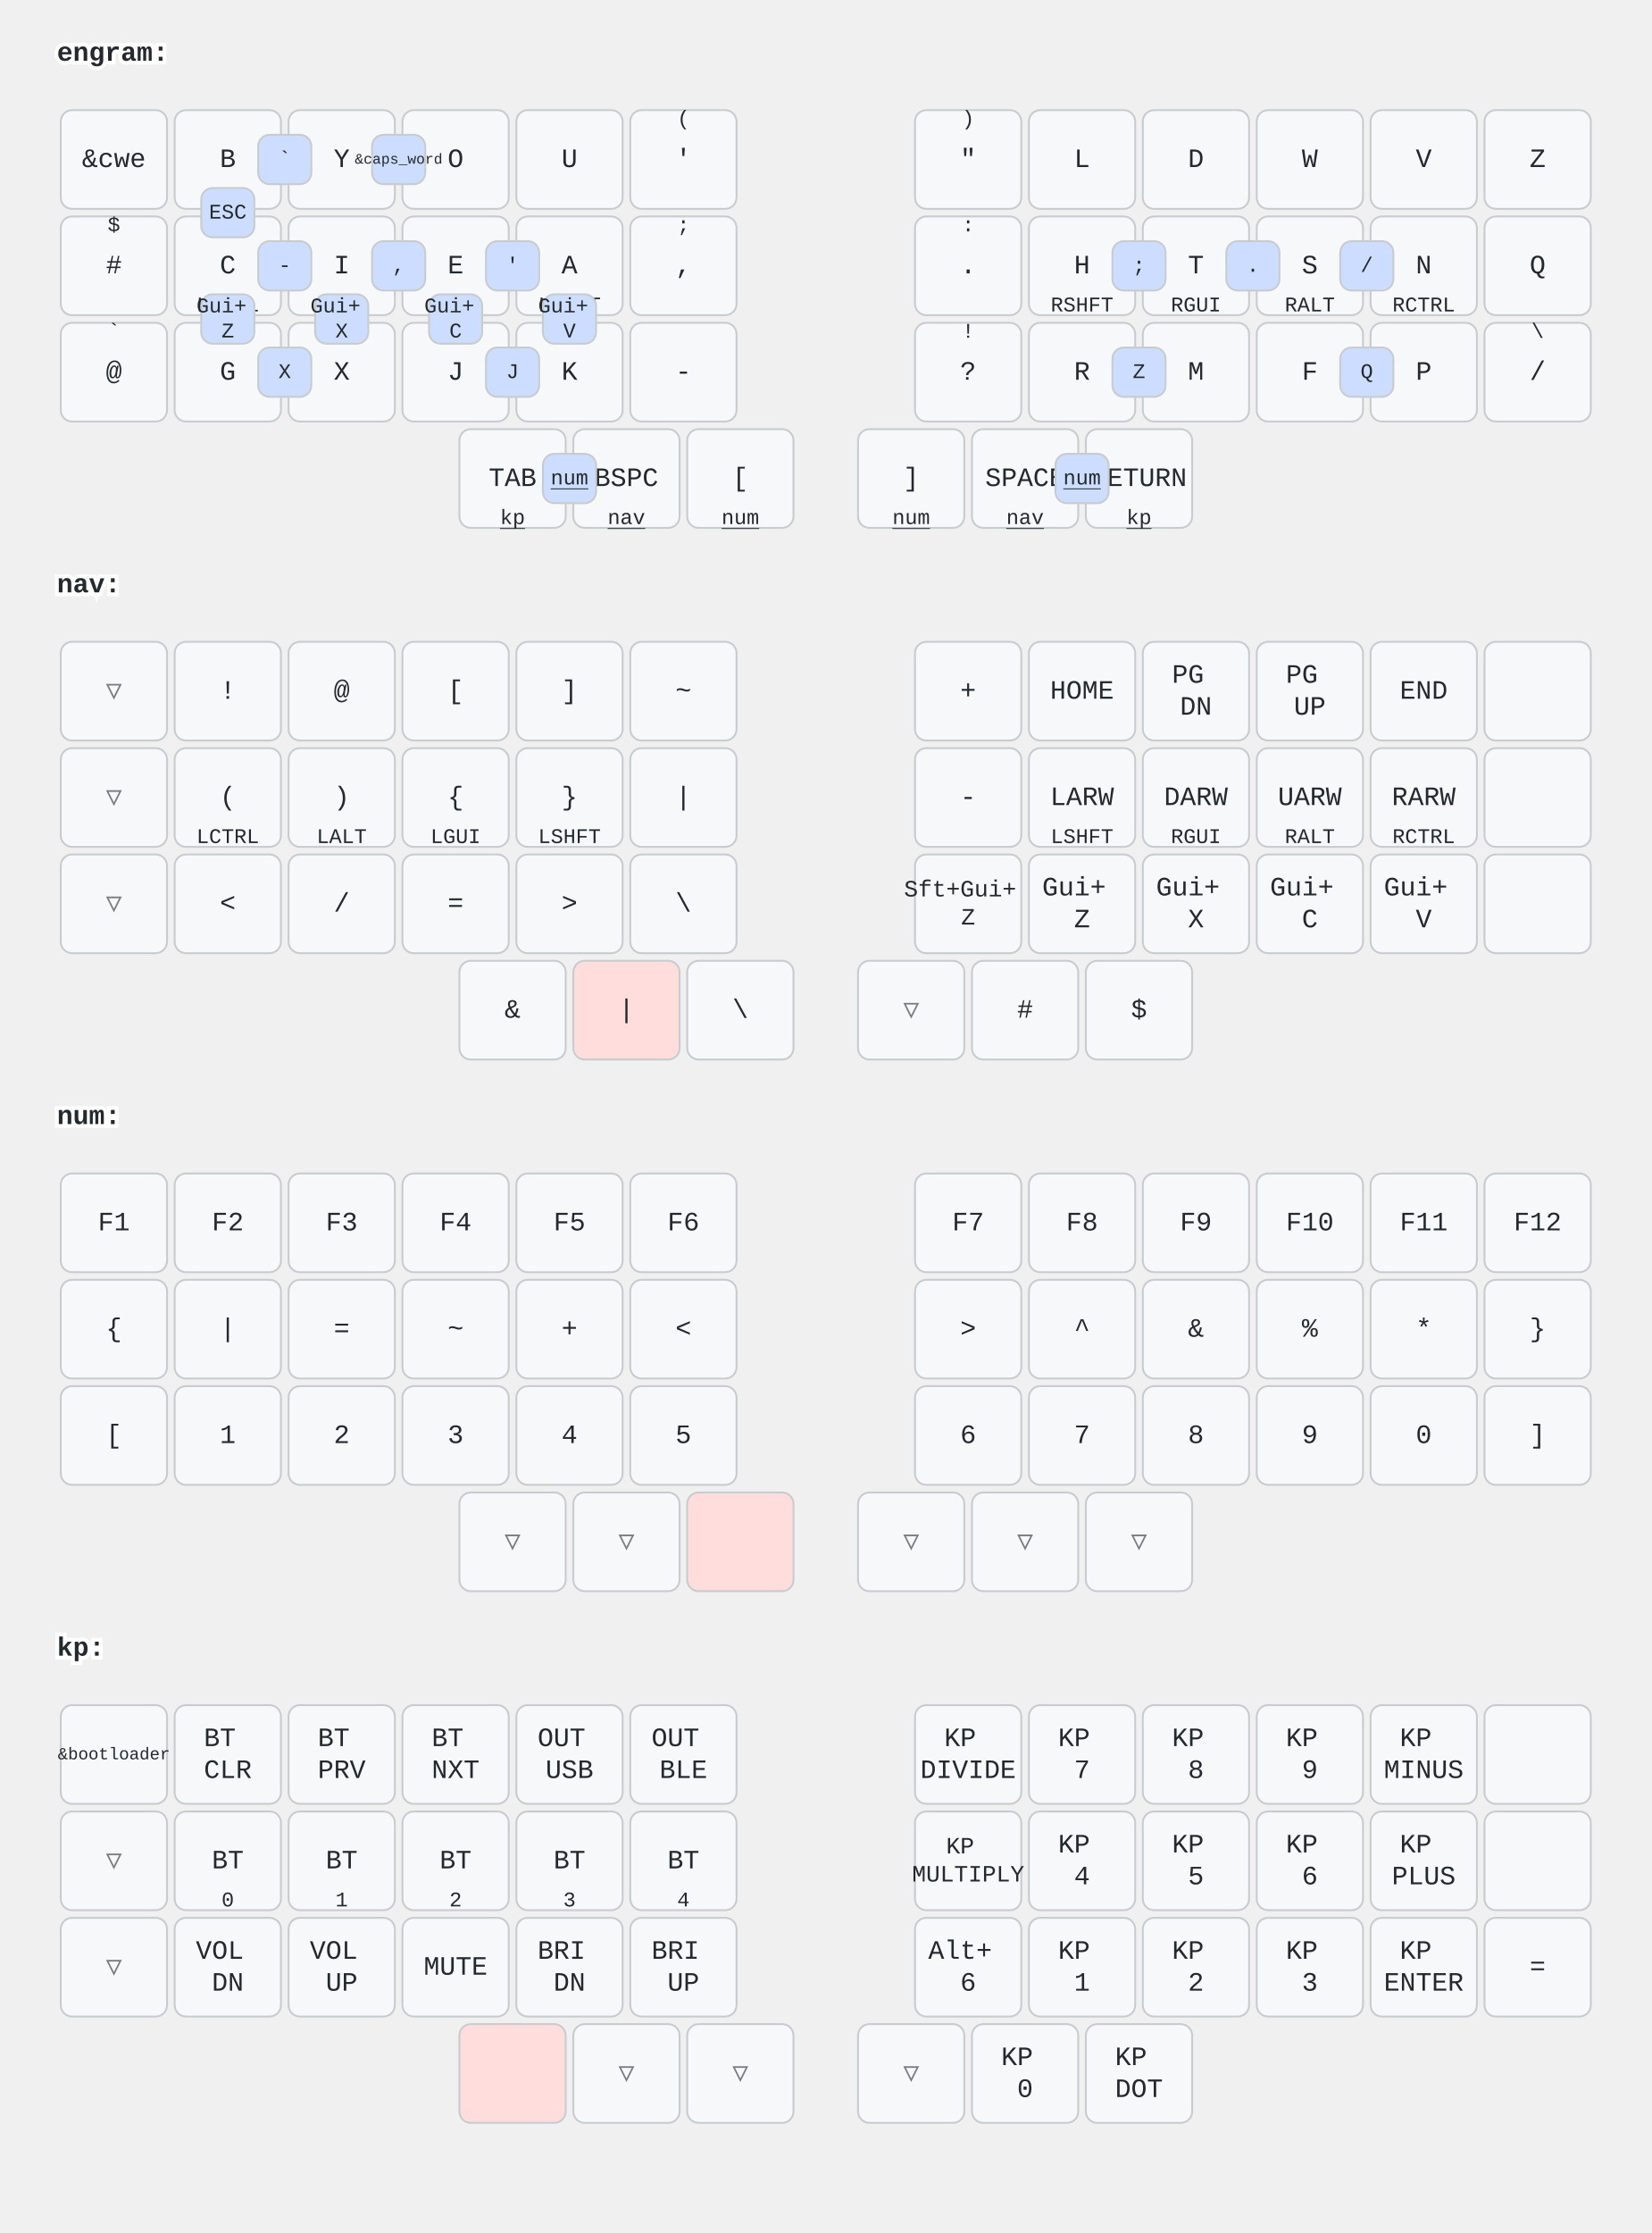
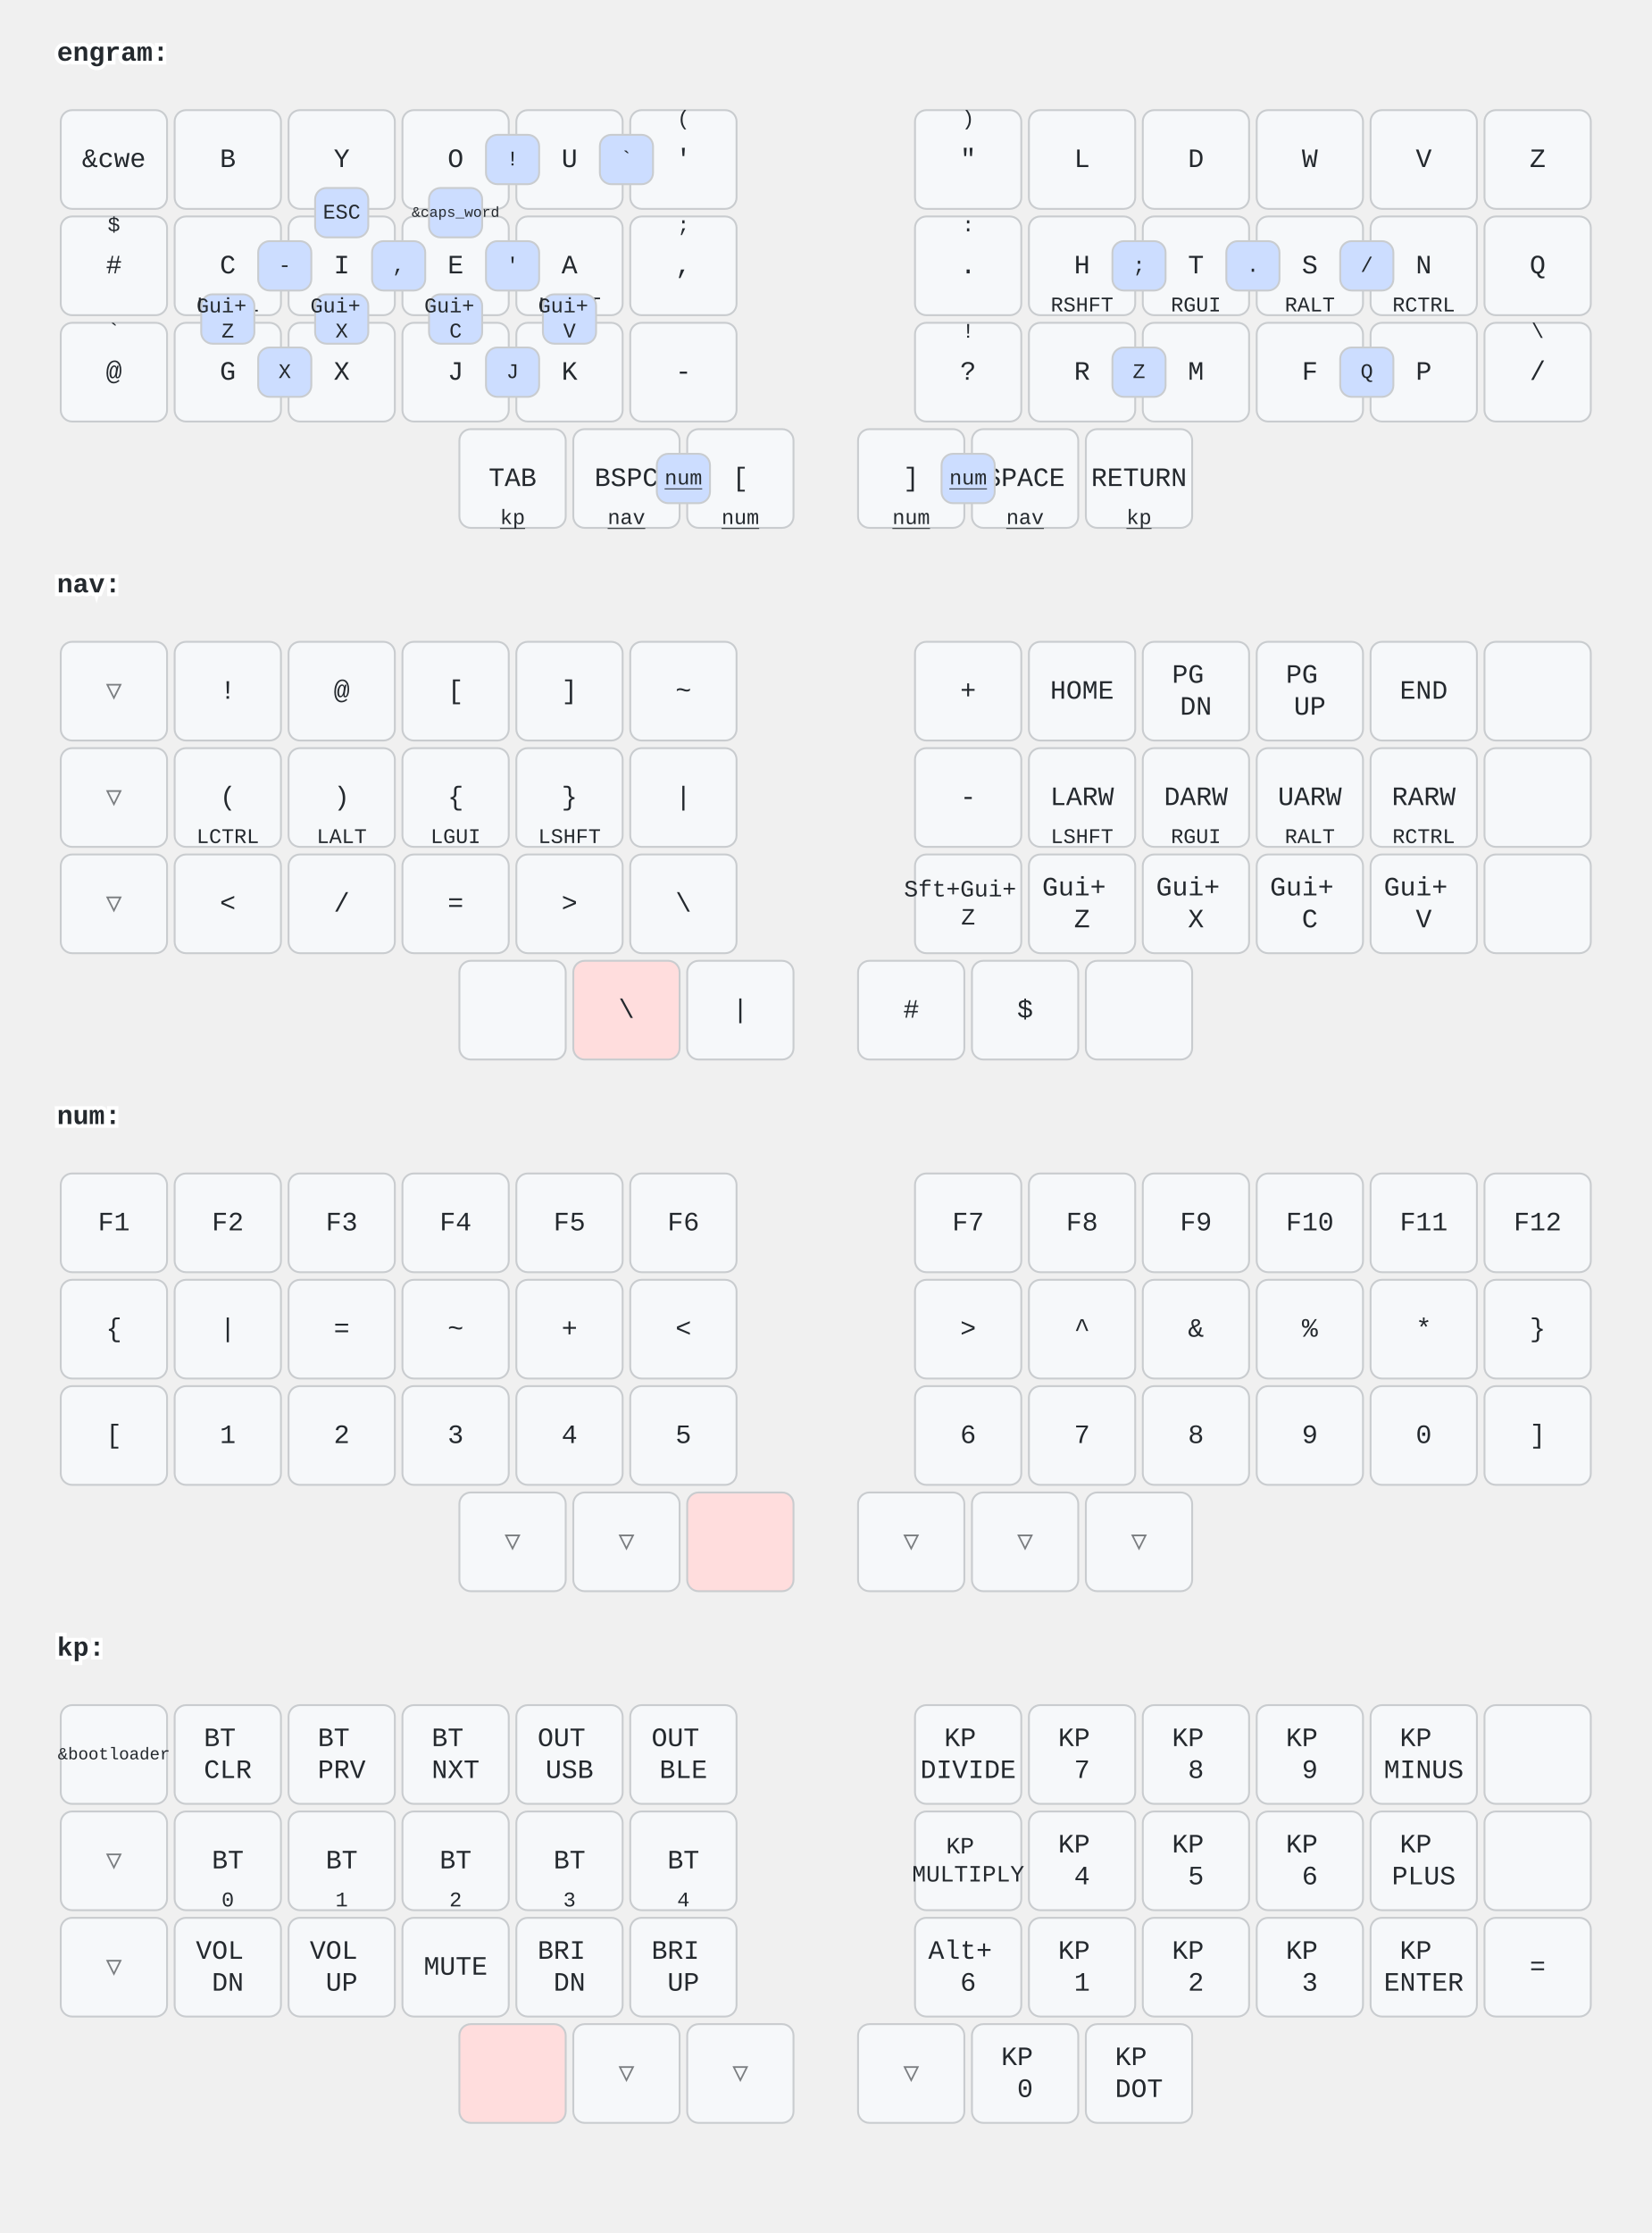
<svg xmlns="http://www.w3.org/2000/svg" width="870" height="1176" viewBox="0 0 870 1176" class="keymap">
  <style>/* inherit to force styles through use tags */
svg path {
    fill: inherit;
}

/* font and background color specifications */
svg.keymap {
    font-family: SFMono-Regular,Consolas,Liberation Mono,Menlo,monospace;
    font-size: 14px;
    font-kerning: normal;
    text-rendering: optimizeLegibility;
    fill: #24292e;
}

/* default key styling */
rect.key {
    fill: #f6f8fa;
}

rect.key, rect.combo {
    stroke: #c9cccf;
    stroke-width: 1;
}

/* default key side styling, only used is draw_key_sides is set */
rect.side {
    filter: brightness(90%);
}

/* color accent for combo boxes */
rect.combo, rect.combo-separate {
    fill: #cdf;
}

/* color accent for held keys */
rect.held, rect.combo.held {
    fill: #fdd;
}

/* color accent for ghost (optional) keys */
rect.ghost, rect.combo.ghost {
    stroke-dasharray: 4, 4;
    stroke-width: 2;
}

text {
    text-anchor: middle;
    dominant-baseline: middle;
}

/* styling for layer labels */
text.label {
    font-weight: bold;
    text-anchor: start;
    stroke: white;
    stroke-width: 4;
    paint-order: stroke;
}

/* styling for optional footer */
text.footer {
    text-anchor: end;
    dominant-baseline: auto;
    stroke: white;
    stroke-width: 4;
    paint-order: stroke;
}

/* styling for combo tap, and key hold/shifted label text */
text.combo, text.hold, text.shifted {
    font-size: 11px;
}

text.hold {
    text-anchor: middle;
    dominant-baseline: auto;
}

text.shifted {
    text-anchor: middle;
    dominant-baseline: hanging;
}

text.layer-activator {
    text-decoration: underline;
}

/* styling for hold/shifted label text in combo box */
text.combo.hold, text.combo.shifted {
    font-size: 8px;
}

/* lighter symbol for transparent keys */
text.trans {
    fill: #7b7e81;
}

/* styling for combo dendrons */
path.combo {
    stroke-width: 1;
    stroke: gray;
    fill: none;
}

/* Start Tabler Icons Cleanup */
/* cannot use height/width with glyphs */
.icon-tabler &gt; path {
    fill: inherit;
    stroke: inherit;
    stroke-width: 2;
}
/* hide tabler's default box */
.icon-tabler &gt; path[stroke="none"][fill="none"] {
    visibility: hidden;
}
/* End Tabler Icons Cleanup */
</style>
  <g transform="translate(30, 0)" class="layer-engram">
    <text x="0" y="28" class="label" id="engram">engram:</text>
    <g transform="translate(0, 56)">
      <g transform="translate(30, 28)" class="key keypos-0">
        <rect rx="6" ry="6" x="-28" y="-26" width="56" height="52" class="key" />
        <text x="0" y="0" class="key tap">&amp;cwe</text>
      </g>
      <g transform="translate(90, 28)" class="key keypos-1">
        <rect rx="6" ry="6" x="-28" y="-26" width="56" height="52" class="key" />
        <text x="0" y="0" class="key tap">B</text>
      </g>
      <g transform="translate(150, 28)" class="key keypos-2">
        <rect rx="6" ry="6" x="-28" y="-26" width="56" height="52" class="key" />
        <text x="0" y="0" class="key tap">Y</text>
      </g>
      <g transform="translate(210, 28)" class="key keypos-3">
        <rect rx="6" ry="6" x="-28" y="-26" width="56" height="52" class="key" />
        <text x="0" y="0" class="key tap">O</text>
      </g>
      <g transform="translate(270, 28)" class="key keypos-4">
        <rect rx="6" ry="6" x="-28" y="-26" width="56" height="52" class="key" />
        <text x="0" y="0" class="key tap">U</text>
      </g>
      <g transform="translate(330, 28)" class="key keypos-5">
        <rect rx="6" ry="6" x="-28" y="-26" width="56" height="52" class="key" />
        <text x="0" y="0" class="key tap">'</text>
        <text x="0" y="-24" class="key shifted">(</text>
      </g>
      <g transform="translate(480, 28)" class="key keypos-6">
        <rect rx="6" ry="6" x="-28" y="-26" width="56" height="52" class="key" />
        <text x="0" y="0" class="key tap">"</text>
        <text x="0" y="-24" class="key shifted">)</text>
      </g>
      <g transform="translate(540, 28)" class="key keypos-7">
        <rect rx="6" ry="6" x="-28" y="-26" width="56" height="52" class="key" />
        <text x="0" y="0" class="key tap">L</text>
      </g>
      <g transform="translate(600, 28)" class="key keypos-8">
        <rect rx="6" ry="6" x="-28" y="-26" width="56" height="52" class="key" />
        <text x="0" y="0" class="key tap">D</text>
      </g>
      <g transform="translate(660, 28)" class="key keypos-9">
        <rect rx="6" ry="6" x="-28" y="-26" width="56" height="52" class="key" />
        <text x="0" y="0" class="key tap">W</text>
      </g>
      <g transform="translate(720, 28)" class="key keypos-10">
        <rect rx="6" ry="6" x="-28" y="-26" width="56" height="52" class="key" />
        <text x="0" y="0" class="key tap">V</text>
      </g>
      <g transform="translate(780, 28)" class="key keypos-11">
        <rect rx="6" ry="6" x="-28" y="-26" width="56" height="52" class="key" />
        <text x="0" y="0" class="key tap">Z</text>
      </g>
      <g transform="translate(30, 84)" class="key keypos-12">
        <rect rx="6" ry="6" x="-28" y="-26" width="56" height="52" class="key" />
        <text x="0" y="0" class="key tap">#</text>
        <text x="0" y="-24" class="key shifted">$</text>
      </g>
      <g transform="translate(90, 84)" class="key keypos-13">
        <rect rx="6" ry="6" x="-28" y="-26" width="56" height="52" class="key" />
        <text x="0" y="0" class="key tap">C</text>
        <text x="0" y="24" class="key hold">LCTRL</text>
      </g>
      <g transform="translate(150, 84)" class="key keypos-14">
        <rect rx="6" ry="6" x="-28" y="-26" width="56" height="52" class="key" />
        <text x="0" y="0" class="key tap">I</text>
        <text x="0" y="24" class="key hold">LALT</text>
      </g>
      <g transform="translate(210, 84)" class="key keypos-15">
        <rect rx="6" ry="6" x="-28" y="-26" width="56" height="52" class="key" />
        <text x="0" y="0" class="key tap">E</text>
        <text x="0" y="24" class="key hold">LGUI</text>
      </g>
      <g transform="translate(270, 84)" class="key keypos-16">
        <rect rx="6" ry="6" x="-28" y="-26" width="56" height="52" class="key" />
        <text x="0" y="0" class="key tap">A</text>
        <text x="0" y="24" class="key hold">LSHFT</text>
      </g>
      <g transform="translate(330, 84)" class="key keypos-17">
        <rect rx="6" ry="6" x="-28" y="-26" width="56" height="52" class="key" />
        <text x="0" y="0" class="key tap">,</text>
        <text x="0" y="-24" class="key shifted">;</text>
      </g>
      <g transform="translate(480, 84)" class="key keypos-18">
        <rect rx="6" ry="6" x="-28" y="-26" width="56" height="52" class="key" />
        <text x="0" y="0" class="key tap">.</text>
        <text x="0" y="-24" class="key shifted">:</text>
      </g>
      <g transform="translate(540, 84)" class="key keypos-19">
        <rect rx="6" ry="6" x="-28" y="-26" width="56" height="52" class="key" />
        <text x="0" y="0" class="key tap">H</text>
        <text x="0" y="24" class="key hold">RSHFT</text>
      </g>
      <g transform="translate(600, 84)" class="key keypos-20">
        <rect rx="6" ry="6" x="-28" y="-26" width="56" height="52" class="key" />
        <text x="0" y="0" class="key tap">T</text>
        <text x="0" y="24" class="key hold">RGUI</text>
      </g>
      <g transform="translate(660, 84)" class="key keypos-21">
        <rect rx="6" ry="6" x="-28" y="-26" width="56" height="52" class="key" />
        <text x="0" y="0" class="key tap">S</text>
        <text x="0" y="24" class="key hold">RALT</text>
      </g>
      <g transform="translate(720, 84)" class="key keypos-22">
        <rect rx="6" ry="6" x="-28" y="-26" width="56" height="52" class="key" />
        <text x="0" y="0" class="key tap">N</text>
        <text x="0" y="24" class="key hold">RCTRL</text>
      </g>
      <g transform="translate(780, 84)" class="key keypos-23">
        <rect rx="6" ry="6" x="-28" y="-26" width="56" height="52" class="key" />
        <text x="0" y="0" class="key tap">Q</text>
      </g>
      <g transform="translate(30, 140)" class="key keypos-24">
        <rect rx="6" ry="6" x="-28" y="-26" width="56" height="52" class="key" />
        <text x="0" y="0" class="key tap">@</text>
        <text x="0" y="-24" class="key shifted">`</text>
      </g>
      <g transform="translate(90, 140)" class="key keypos-25">
        <rect rx="6" ry="6" x="-28" y="-26" width="56" height="52" class="key" />
        <text x="0" y="0" class="key tap">G</text>
      </g>
      <g transform="translate(150, 140)" class="key keypos-26">
        <rect rx="6" ry="6" x="-28" y="-26" width="56" height="52" class="key" />
        <text x="0" y="0" class="key tap">X</text>
      </g>
      <g transform="translate(210, 140)" class="key keypos-27">
        <rect rx="6" ry="6" x="-28" y="-26" width="56" height="52" class="key" />
        <text x="0" y="0" class="key tap">J</text>
      </g>
      <g transform="translate(270, 140)" class="key keypos-28">
        <rect rx="6" ry="6" x="-28" y="-26" width="56" height="52" class="key" />
        <text x="0" y="0" class="key tap">K</text>
      </g>
      <g transform="translate(330, 140)" class="key keypos-29">
        <rect rx="6" ry="6" x="-28" y="-26" width="56" height="52" class="key" />
        <text x="0" y="0" class="key tap">-</text>
      </g>
      <g transform="translate(480, 140)" class="key keypos-30">
        <rect rx="6" ry="6" x="-28" y="-26" width="56" height="52" class="key" />
        <text x="0" y="0" class="key tap">?</text>
        <text x="0" y="-24" class="key shifted">!</text>
      </g>
      <g transform="translate(540, 140)" class="key keypos-31">
        <rect rx="6" ry="6" x="-28" y="-26" width="56" height="52" class="key" />
        <text x="0" y="0" class="key tap">R</text>
      </g>
      <g transform="translate(600, 140)" class="key keypos-32">
        <rect rx="6" ry="6" x="-28" y="-26" width="56" height="52" class="key" />
        <text x="0" y="0" class="key tap">M</text>
      </g>
      <g transform="translate(660, 140)" class="key keypos-33">
        <rect rx="6" ry="6" x="-28" y="-26" width="56" height="52" class="key" />
        <text x="0" y="0" class="key tap">F</text>
      </g>
      <g transform="translate(720, 140)" class="key keypos-34">
        <rect rx="6" ry="6" x="-28" y="-26" width="56" height="52" class="key" />
        <text x="0" y="0" class="key tap">P</text>
      </g>
      <g transform="translate(780, 140)" class="key keypos-35">
        <rect rx="6" ry="6" x="-28" y="-26" width="56" height="52" class="key" />
        <text x="0" y="0" class="key tap">/</text>
        <text x="0" y="-24" class="key shifted">\</text>
      </g>
      <g transform="translate(240, 196)" class="key keypos-36">
        <rect rx="6" ry="6" x="-28" y="-26" width="56" height="52" class="key" />
        <text x="0" y="0" class="key tap">TAB</text>
        <a href="#kp">
          <text x="0" y="24" class="key hold layer-activator">kp</text>
        </a>
      </g>
      <g transform="translate(300, 196)" class="key keypos-37">
        <rect rx="6" ry="6" x="-28" y="-26" width="56" height="52" class="key" />
        <text x="0" y="0" class="key tap">BSPC</text>
        <a href="#nav">
          <text x="0" y="24" class="key hold layer-activator">nav</text>
        </a>
      </g>
      <g transform="translate(360, 196)" class="key keypos-38">
        <rect rx="6" ry="6" x="-28" y="-26" width="56" height="52" class="key" />
        <text x="0" y="0" class="key tap">[</text>
        <a href="#num">
          <text x="0" y="24" class="key hold layer-activator">num</text>
        </a>
      </g>
      <g transform="translate(450, 196)" class="key keypos-39">
        <rect rx="6" ry="6" x="-28" y="-26" width="56" height="52" class="key" />
        <text x="0" y="0" class="key tap">]</text>
        <a href="#num">
          <text x="0" y="24" class="key hold layer-activator">num</text>
        </a>
      </g>
      <g transform="translate(510, 196)" class="key keypos-40">
        <rect rx="6" ry="6" x="-28" y="-26" width="56" height="52" class="key" />
        <text x="0" y="0" class="key tap">SPACE</text>
        <a href="#nav">
          <text x="0" y="24" class="key hold layer-activator">nav</text>
        </a>
      </g>
      <g transform="translate(570, 196)" class="key keypos-41">
        <rect rx="6" ry="6" x="-28" y="-26" width="56" height="52" class="key" />
        <text x="0" y="0" class="key tap">RETURN</text>
        <a href="#kp">
          <text x="0" y="24" class="key hold layer-activator">kp</text>
        </a>
      </g>
      <g class="combo combopos-0">
-         <rect rx="6" ry="6" x="256" y="183" width="28" height="26" class="combo" />
+         <rect rx="6" ry="6" x="316" y="183" width="28" height="26" class="combo" />
        <a href="#num">
-           <text x="270" y="196" class="combo tap layer-activator">num</text>
+           <text x="330" y="196" class="combo tap layer-activator">num</text>
        </a>
      </g>
      <g class="combo combopos-1">
-         <rect rx="6" ry="6" x="526" y="183" width="28" height="26" class="combo" />
+         <rect rx="6" ry="6" x="466" y="183" width="28" height="26" class="combo" />
        <a href="#num">
-           <text x="540" y="196" class="combo tap layer-activator">num</text>
+           <text x="480" y="196" class="combo tap layer-activator">num</text>
        </a>
      </g>
      <g class="combo combopos-2">
-         <rect rx="6" ry="6" x="76" y="43" width="28" height="26" class="combo" />
-         <text x="90" y="56" class="combo tap">ESC</text>
+         <rect rx="6" ry="6" x="136" y="43" width="28" height="26" class="combo" />
+         <text x="150" y="56" class="combo tap">ESC</text>
      </g>
      <g class="combo combopos-3">
-         <rect rx="6" ry="6" x="166" y="15" width="28" height="26" class="combo" />
-         <text x="180" y="28" class="combo tap">
+         <rect rx="6" ry="6" x="196" y="43" width="28" height="26" class="combo" />
+         <text x="210" y="56" class="combo tap">
          <tspan style="font-size: 70%">&amp;caps_word</tspan>
        </text>
      </g>
      <g class="combo combopos-4">
        <rect rx="6" ry="6" x="76" y="99" width="28" height="26" class="combo" />
        <text x="90" y="112" class="combo tap">
          <tspan x="90" dy="-0.6em">Gui+</tspan>
          <tspan x="90" dy="1.2em">Z</tspan>
        </text>
      </g>
      <g class="combo combopos-5">
        <rect rx="6" ry="6" x="136" y="99" width="28" height="26" class="combo" />
        <text x="150" y="112" class="combo tap">
          <tspan x="150" dy="-0.6em">Gui+</tspan>
          <tspan x="150" dy="1.2em">X</tspan>
        </text>
      </g>
      <g class="combo combopos-6">
        <rect rx="6" ry="6" x="196" y="99" width="28" height="26" class="combo" />
        <text x="210" y="112" class="combo tap">
          <tspan x="210" dy="-0.6em">Gui+</tspan>
          <tspan x="210" dy="1.2em">C</tspan>
        </text>
      </g>
      <g class="combo combopos-7">
        <rect rx="6" ry="6" x="256" y="99" width="28" height="26" class="combo" />
        <text x="270" y="112" class="combo tap">
          <tspan x="270" dy="-0.6em">Gui+</tspan>
          <tspan x="270" dy="1.2em">V</tspan>
        </text>
      </g>
      <g class="combo combopos-8">
        <rect rx="6" ry="6" x="556" y="127" width="28" height="26" class="combo" />
        <text x="570" y="140" class="combo tap">Z</text>
      </g>
      <g class="combo combopos-9">
        <rect rx="6" ry="6" x="676" y="127" width="28" height="26" class="combo" />
        <text x="690" y="140" class="combo tap">Q</text>
      </g>
      <g class="combo combopos-10">
        <rect rx="6" ry="6" x="106" y="127" width="28" height="26" class="combo" />
        <text x="120" y="140" class="combo tap">X</text>
      </g>
      <g class="combo combopos-11">
        <rect rx="6" ry="6" x="226" y="127" width="28" height="26" class="combo" />
        <text x="240" y="140" class="combo tap">J</text>
      </g>
      <g class="combo combopos-12">
        <rect rx="6" ry="6" x="106" y="71" width="28" height="26" class="combo" />
        <text x="120" y="84" class="combo tap">-</text>
      </g>
      <g class="combo combopos-13">
        <rect rx="6" ry="6" x="166" y="71" width="28" height="26" class="combo" />
        <text x="180" y="84" class="combo tap">,</text>
      </g>
      <g class="combo combopos-14">
        <rect rx="6" ry="6" x="226" y="71" width="28" height="26" class="combo" />
        <text x="240" y="84" class="combo tap">'</text>
      </g>
      <g class="combo combopos-15">
        <rect rx="6" ry="6" x="556" y="71" width="28" height="26" class="combo" />
        <text x="570" y="84" class="combo tap">;</text>
      </g>
      <g class="combo combopos-16">
        <rect rx="6" ry="6" x="616" y="71" width="28" height="26" class="combo" />
        <text x="630" y="84" class="combo tap">.</text>
      </g>
      <g class="combo combopos-17">
        <rect rx="6" ry="6" x="676" y="71" width="28" height="26" class="combo" />
        <text x="690" y="84" class="combo tap">/</text>
      </g>
      <g class="combo combopos-18">
-         <rect rx="6" ry="6" x="106" y="15" width="28" height="26" class="combo" />
-         <text x="120" y="28" class="combo tap">`</text>
+         <rect rx="6" ry="6" x="286" y="15" width="28" height="26" class="combo" />
+         <text x="300" y="28" class="combo tap">`</text>
+       </g>
+       <g class="combo combopos-19">
+         <rect rx="6" ry="6" x="226" y="15" width="28" height="26" class="combo" />
+         <text x="240" y="28" class="combo tap">!</text>
      </g>
    </g>
  </g>
  <g transform="translate(30, 280)" class="layer-nav">
    <text x="0" y="28" class="label" id="nav">nav:</text>
    <g transform="translate(0, 56)">
      <g transform="translate(30, 28)" class="key trans keypos-0">
        <rect rx="6" ry="6" x="-28" y="-26" width="56" height="52" class="key trans" />
        <text x="0" y="0" class="key trans tap">▽</text>
      </g>
      <g transform="translate(90, 28)" class="key keypos-1">
        <rect rx="6" ry="6" x="-28" y="-26" width="56" height="52" class="key" />
        <text x="0" y="0" class="key tap">!</text>
      </g>
      <g transform="translate(150, 28)" class="key keypos-2">
        <rect rx="6" ry="6" x="-28" y="-26" width="56" height="52" class="key" />
        <text x="0" y="0" class="key tap">@</text>
      </g>
      <g transform="translate(210, 28)" class="key keypos-3">
        <rect rx="6" ry="6" x="-28" y="-26" width="56" height="52" class="key" />
        <text x="0" y="0" class="key tap">[</text>
      </g>
      <g transform="translate(270, 28)" class="key keypos-4">
        <rect rx="6" ry="6" x="-28" y="-26" width="56" height="52" class="key" />
        <text x="0" y="0" class="key tap">]</text>
      </g>
      <g transform="translate(330, 28)" class="key keypos-5">
        <rect rx="6" ry="6" x="-28" y="-26" width="56" height="52" class="key" />
        <text x="0" y="0" class="key tap">~</text>
      </g>
      <g transform="translate(480, 28)" class="key keypos-6">
        <rect rx="6" ry="6" x="-28" y="-26" width="56" height="52" class="key" />
        <text x="0" y="0" class="key tap">+</text>
      </g>
      <g transform="translate(540, 28)" class="key keypos-7">
        <rect rx="6" ry="6" x="-28" y="-26" width="56" height="52" class="key" />
        <text x="0" y="0" class="key tap">HOME</text>
      </g>
      <g transform="translate(600, 28)" class="key keypos-8">
        <rect rx="6" ry="6" x="-28" y="-26" width="56" height="52" class="key" />
        <text x="0" y="0" class="key tap">
          <tspan x="0" dy="-0.6em">PG</tspan>
          <tspan x="0" dy="1.2em">DN</tspan>
        </text>
      </g>
      <g transform="translate(660, 28)" class="key keypos-9">
        <rect rx="6" ry="6" x="-28" y="-26" width="56" height="52" class="key" />
        <text x="0" y="0" class="key tap">
          <tspan x="0" dy="-0.6em">PG</tspan>
          <tspan x="0" dy="1.2em">UP</tspan>
        </text>
      </g>
      <g transform="translate(720, 28)" class="key keypos-10">
        <rect rx="6" ry="6" x="-28" y="-26" width="56" height="52" class="key" />
        <text x="0" y="0" class="key tap">END</text>
      </g>
      <g transform="translate(780, 28)" class="key keypos-11">
        <rect rx="6" ry="6" x="-28" y="-26" width="56" height="52" class="key" />
      </g>
      <g transform="translate(30, 84)" class="key trans keypos-12">
        <rect rx="6" ry="6" x="-28" y="-26" width="56" height="52" class="key trans" />
        <text x="0" y="0" class="key trans tap">▽</text>
      </g>
      <g transform="translate(90, 84)" class="key keypos-13">
        <rect rx="6" ry="6" x="-28" y="-26" width="56" height="52" class="key" />
        <text x="0" y="0" class="key tap">(</text>
        <text x="0" y="24" class="key hold">LCTRL</text>
      </g>
      <g transform="translate(150, 84)" class="key keypos-14">
        <rect rx="6" ry="6" x="-28" y="-26" width="56" height="52" class="key" />
        <text x="0" y="0" class="key tap">)</text>
        <text x="0" y="24" class="key hold">LALT</text>
      </g>
      <g transform="translate(210, 84)" class="key keypos-15">
        <rect rx="6" ry="6" x="-28" y="-26" width="56" height="52" class="key" />
        <text x="0" y="0" class="key tap">{</text>
        <text x="0" y="24" class="key hold">LGUI</text>
      </g>
      <g transform="translate(270, 84)" class="key keypos-16">
        <rect rx="6" ry="6" x="-28" y="-26" width="56" height="52" class="key" />
        <text x="0" y="0" class="key tap">}</text>
        <text x="0" y="24" class="key hold">LSHFT</text>
      </g>
      <g transform="translate(330, 84)" class="key keypos-17">
        <rect rx="6" ry="6" x="-28" y="-26" width="56" height="52" class="key" />
        <text x="0" y="0" class="key tap">|</text>
      </g>
      <g transform="translate(480, 84)" class="key keypos-18">
        <rect rx="6" ry="6" x="-28" y="-26" width="56" height="52" class="key" />
        <text x="0" y="0" class="key tap">-</text>
      </g>
      <g transform="translate(540, 84)" class="key keypos-19">
        <rect rx="6" ry="6" x="-28" y="-26" width="56" height="52" class="key" />
        <text x="0" y="0" class="key tap">LARW</text>
        <text x="0" y="24" class="key hold">LSHFT</text>
      </g>
      <g transform="translate(600, 84)" class="key keypos-20">
        <rect rx="6" ry="6" x="-28" y="-26" width="56" height="52" class="key" />
        <text x="0" y="0" class="key tap">DARW</text>
        <text x="0" y="24" class="key hold">RGUI</text>
      </g>
      <g transform="translate(660, 84)" class="key keypos-21">
        <rect rx="6" ry="6" x="-28" y="-26" width="56" height="52" class="key" />
        <text x="0" y="0" class="key tap">UARW</text>
        <text x="0" y="24" class="key hold">RALT</text>
      </g>
      <g transform="translate(720, 84)" class="key keypos-22">
        <rect rx="6" ry="6" x="-28" y="-26" width="56" height="52" class="key" />
        <text x="0" y="0" class="key tap">RARW</text>
        <text x="0" y="24" class="key hold">RCTRL</text>
      </g>
      <g transform="translate(780, 84)" class="key keypos-23">
        <rect rx="6" ry="6" x="-28" y="-26" width="56" height="52" class="key" />
      </g>
      <g transform="translate(30, 140)" class="key trans keypos-24">
        <rect rx="6" ry="6" x="-28" y="-26" width="56" height="52" class="key trans" />
        <text x="0" y="0" class="key trans tap">▽</text>
      </g>
      <g transform="translate(90, 140)" class="key keypos-25">
        <rect rx="6" ry="6" x="-28" y="-26" width="56" height="52" class="key" />
        <text x="0" y="0" class="key tap">&lt;</text>
      </g>
      <g transform="translate(150, 140)" class="key keypos-26">
        <rect rx="6" ry="6" x="-28" y="-26" width="56" height="52" class="key" />
        <text x="0" y="0" class="key tap">/</text>
      </g>
      <g transform="translate(210, 140)" class="key keypos-27">
        <rect rx="6" ry="6" x="-28" y="-26" width="56" height="52" class="key" />
        <text x="0" y="0" class="key tap">=</text>
      </g>
      <g transform="translate(270, 140)" class="key keypos-28">
        <rect rx="6" ry="6" x="-28" y="-26" width="56" height="52" class="key" />
        <text x="0" y="0" class="key tap">&gt;</text>
      </g>
      <g transform="translate(330, 140)" class="key keypos-29">
        <rect rx="6" ry="6" x="-28" y="-26" width="56" height="52" class="key" />
        <text x="0" y="0" class="key tap">\</text>
      </g>
      <g transform="translate(480, 140)" class="key keypos-30">
        <rect rx="6" ry="6" x="-28" y="-26" width="56" height="52" class="key" />
        <text x="0" y="0" class="key tap">
          <tspan x="0" dy="-0.6em" style="font-size: 88%">Sft+Gui+</tspan>
          <tspan x="0" dy="1.2em" style="font-size: 88%">Z</tspan>
        </text>
      </g>
      <g transform="translate(540, 140)" class="key keypos-31">
        <rect rx="6" ry="6" x="-28" y="-26" width="56" height="52" class="key" />
        <text x="0" y="0" class="key tap">
          <tspan x="0" dy="-0.6em">Gui+</tspan>
          <tspan x="0" dy="1.2em">Z</tspan>
        </text>
      </g>
      <g transform="translate(600, 140)" class="key keypos-32">
        <rect rx="6" ry="6" x="-28" y="-26" width="56" height="52" class="key" />
        <text x="0" y="0" class="key tap">
          <tspan x="0" dy="-0.6em">Gui+</tspan>
          <tspan x="0" dy="1.2em">X</tspan>
        </text>
      </g>
      <g transform="translate(660, 140)" class="key keypos-33">
        <rect rx="6" ry="6" x="-28" y="-26" width="56" height="52" class="key" />
        <text x="0" y="0" class="key tap">
          <tspan x="0" dy="-0.6em">Gui+</tspan>
          <tspan x="0" dy="1.2em">C</tspan>
        </text>
      </g>
      <g transform="translate(720, 140)" class="key keypos-34">
        <rect rx="6" ry="6" x="-28" y="-26" width="56" height="52" class="key" />
        <text x="0" y="0" class="key tap">
          <tspan x="0" dy="-0.6em">Gui+</tspan>
          <tspan x="0" dy="1.2em">V</tspan>
        </text>
      </g>
      <g transform="translate(780, 140)" class="key keypos-35">
        <rect rx="6" ry="6" x="-28" y="-26" width="56" height="52" class="key" />
      </g>
      <g transform="translate(240, 196)" class="key keypos-36">
        <rect rx="6" ry="6" x="-28" y="-26" width="56" height="52" class="key" />
-         <text x="0" y="0" class="key tap">&amp;</text>
      </g>
      <g transform="translate(300, 196)" class="key held keypos-37">
        <rect rx="6" ry="6" x="-28" y="-26" width="56" height="52" class="key held" />
-         <text x="0" y="0" class="key held tap">|</text>
+         <text x="0" y="0" class="key held tap">\</text>
      </g>
      <g transform="translate(360, 196)" class="key keypos-38">
        <rect rx="6" ry="6" x="-28" y="-26" width="56" height="52" class="key" />
-         <text x="0" y="0" class="key tap">\</text>
-       </g>
-       <g transform="translate(450, 196)" class="key trans keypos-39">
-         <rect rx="6" ry="6" x="-28" y="-26" width="56" height="52" class="key trans" />
-         <text x="0" y="0" class="key trans tap">▽</text>
+         <text x="0" y="0" class="key tap">|</text>
+       </g>
+       <g transform="translate(450, 196)" class="key keypos-39">
+         <rect rx="6" ry="6" x="-28" y="-26" width="56" height="52" class="key" />
+         <text x="0" y="0" class="key tap">#</text>
      </g>
      <g transform="translate(510, 196)" class="key keypos-40">
        <rect rx="6" ry="6" x="-28" y="-26" width="56" height="52" class="key" />
-         <text x="0" y="0" class="key tap">#</text>
+         <text x="0" y="0" class="key tap">$</text>
      </g>
      <g transform="translate(570, 196)" class="key keypos-41">
        <rect rx="6" ry="6" x="-28" y="-26" width="56" height="52" class="key" />
-         <text x="0" y="0" class="key tap">$</text>
      </g>
    </g>
  </g>
  <g transform="translate(30, 560)" class="layer-num">
    <text x="0" y="28" class="label" id="num">num:</text>
    <g transform="translate(0, 56)">
      <g transform="translate(30, 28)" class="key keypos-0">
        <rect rx="6" ry="6" x="-28" y="-26" width="56" height="52" class="key" />
        <text x="0" y="0" class="key tap">F1</text>
      </g>
      <g transform="translate(90, 28)" class="key keypos-1">
        <rect rx="6" ry="6" x="-28" y="-26" width="56" height="52" class="key" />
        <text x="0" y="0" class="key tap">F2</text>
      </g>
      <g transform="translate(150, 28)" class="key keypos-2">
        <rect rx="6" ry="6" x="-28" y="-26" width="56" height="52" class="key" />
        <text x="0" y="0" class="key tap">F3</text>
      </g>
      <g transform="translate(210, 28)" class="key keypos-3">
        <rect rx="6" ry="6" x="-28" y="-26" width="56" height="52" class="key" />
        <text x="0" y="0" class="key tap">F4</text>
      </g>
      <g transform="translate(270, 28)" class="key keypos-4">
        <rect rx="6" ry="6" x="-28" y="-26" width="56" height="52" class="key" />
        <text x="0" y="0" class="key tap">F5</text>
      </g>
      <g transform="translate(330, 28)" class="key keypos-5">
        <rect rx="6" ry="6" x="-28" y="-26" width="56" height="52" class="key" />
        <text x="0" y="0" class="key tap">F6</text>
      </g>
      <g transform="translate(480, 28)" class="key keypos-6">
        <rect rx="6" ry="6" x="-28" y="-26" width="56" height="52" class="key" />
        <text x="0" y="0" class="key tap">F7</text>
      </g>
      <g transform="translate(540, 28)" class="key keypos-7">
        <rect rx="6" ry="6" x="-28" y="-26" width="56" height="52" class="key" />
        <text x="0" y="0" class="key tap">F8</text>
      </g>
      <g transform="translate(600, 28)" class="key keypos-8">
        <rect rx="6" ry="6" x="-28" y="-26" width="56" height="52" class="key" />
        <text x="0" y="0" class="key tap">F9</text>
      </g>
      <g transform="translate(660, 28)" class="key keypos-9">
        <rect rx="6" ry="6" x="-28" y="-26" width="56" height="52" class="key" />
        <text x="0" y="0" class="key tap">F10</text>
      </g>
      <g transform="translate(720, 28)" class="key keypos-10">
        <rect rx="6" ry="6" x="-28" y="-26" width="56" height="52" class="key" />
        <text x="0" y="0" class="key tap">F11</text>
      </g>
      <g transform="translate(780, 28)" class="key keypos-11">
        <rect rx="6" ry="6" x="-28" y="-26" width="56" height="52" class="key" />
        <text x="0" y="0" class="key tap">F12</text>
      </g>
      <g transform="translate(30, 84)" class="key keypos-12">
        <rect rx="6" ry="6" x="-28" y="-26" width="56" height="52" class="key" />
        <text x="0" y="0" class="key tap">{</text>
      </g>
      <g transform="translate(90, 84)" class="key keypos-13">
        <rect rx="6" ry="6" x="-28" y="-26" width="56" height="52" class="key" />
        <text x="0" y="0" class="key tap">|</text>
      </g>
      <g transform="translate(150, 84)" class="key keypos-14">
        <rect rx="6" ry="6" x="-28" y="-26" width="56" height="52" class="key" />
        <text x="0" y="0" class="key tap">=</text>
      </g>
      <g transform="translate(210, 84)" class="key keypos-15">
        <rect rx="6" ry="6" x="-28" y="-26" width="56" height="52" class="key" />
        <text x="0" y="0" class="key tap">~</text>
      </g>
      <g transform="translate(270, 84)" class="key keypos-16">
        <rect rx="6" ry="6" x="-28" y="-26" width="56" height="52" class="key" />
        <text x="0" y="0" class="key tap">+</text>
      </g>
      <g transform="translate(330, 84)" class="key keypos-17">
        <rect rx="6" ry="6" x="-28" y="-26" width="56" height="52" class="key" />
        <text x="0" y="0" class="key tap">&lt;</text>
      </g>
      <g transform="translate(480, 84)" class="key keypos-18">
        <rect rx="6" ry="6" x="-28" y="-26" width="56" height="52" class="key" />
        <text x="0" y="0" class="key tap">&gt;</text>
      </g>
      <g transform="translate(540, 84)" class="key keypos-19">
        <rect rx="6" ry="6" x="-28" y="-26" width="56" height="52" class="key" />
        <text x="0" y="0" class="key tap">^</text>
      </g>
      <g transform="translate(600, 84)" class="key keypos-20">
        <rect rx="6" ry="6" x="-28" y="-26" width="56" height="52" class="key" />
        <text x="0" y="0" class="key tap">&amp;</text>
      </g>
      <g transform="translate(660, 84)" class="key keypos-21">
        <rect rx="6" ry="6" x="-28" y="-26" width="56" height="52" class="key" />
        <text x="0" y="0" class="key tap">%</text>
      </g>
      <g transform="translate(720, 84)" class="key keypos-22">
        <rect rx="6" ry="6" x="-28" y="-26" width="56" height="52" class="key" />
        <text x="0" y="0" class="key tap">*</text>
      </g>
      <g transform="translate(780, 84)" class="key keypos-23">
        <rect rx="6" ry="6" x="-28" y="-26" width="56" height="52" class="key" />
        <text x="0" y="0" class="key tap">}</text>
      </g>
      <g transform="translate(30, 140)" class="key keypos-24">
        <rect rx="6" ry="6" x="-28" y="-26" width="56" height="52" class="key" />
        <text x="0" y="0" class="key tap">[</text>
      </g>
      <g transform="translate(90, 140)" class="key keypos-25">
        <rect rx="6" ry="6" x="-28" y="-26" width="56" height="52" class="key" />
        <text x="0" y="0" class="key tap">1</text>
      </g>
      <g transform="translate(150, 140)" class="key keypos-26">
        <rect rx="6" ry="6" x="-28" y="-26" width="56" height="52" class="key" />
        <text x="0" y="0" class="key tap">2</text>
      </g>
      <g transform="translate(210, 140)" class="key keypos-27">
        <rect rx="6" ry="6" x="-28" y="-26" width="56" height="52" class="key" />
        <text x="0" y="0" class="key tap">3</text>
      </g>
      <g transform="translate(270, 140)" class="key keypos-28">
        <rect rx="6" ry="6" x="-28" y="-26" width="56" height="52" class="key" />
        <text x="0" y="0" class="key tap">4</text>
      </g>
      <g transform="translate(330, 140)" class="key keypos-29">
        <rect rx="6" ry="6" x="-28" y="-26" width="56" height="52" class="key" />
        <text x="0" y="0" class="key tap">5</text>
      </g>
      <g transform="translate(480, 140)" class="key keypos-30">
        <rect rx="6" ry="6" x="-28" y="-26" width="56" height="52" class="key" />
        <text x="0" y="0" class="key tap">6</text>
      </g>
      <g transform="translate(540, 140)" class="key keypos-31">
        <rect rx="6" ry="6" x="-28" y="-26" width="56" height="52" class="key" />
        <text x="0" y="0" class="key tap">7</text>
      </g>
      <g transform="translate(600, 140)" class="key keypos-32">
        <rect rx="6" ry="6" x="-28" y="-26" width="56" height="52" class="key" />
        <text x="0" y="0" class="key tap">8</text>
      </g>
      <g transform="translate(660, 140)" class="key keypos-33">
        <rect rx="6" ry="6" x="-28" y="-26" width="56" height="52" class="key" />
        <text x="0" y="0" class="key tap">9</text>
      </g>
      <g transform="translate(720, 140)" class="key keypos-34">
        <rect rx="6" ry="6" x="-28" y="-26" width="56" height="52" class="key" />
        <text x="0" y="0" class="key tap">0</text>
      </g>
      <g transform="translate(780, 140)" class="key keypos-35">
        <rect rx="6" ry="6" x="-28" y="-26" width="56" height="52" class="key" />
        <text x="0" y="0" class="key tap">]</text>
      </g>
      <g transform="translate(240, 196)" class="key trans keypos-36">
        <rect rx="6" ry="6" x="-28" y="-26" width="56" height="52" class="key trans" />
        <text x="0" y="0" class="key trans tap">▽</text>
      </g>
      <g transform="translate(300, 196)" class="key trans keypos-37">
        <rect rx="6" ry="6" x="-28" y="-26" width="56" height="52" class="key trans" />
        <text x="0" y="0" class="key trans tap">▽</text>
      </g>
      <g transform="translate(360, 196)" class="key held keypos-38">
        <rect rx="6" ry="6" x="-28" y="-26" width="56" height="52" class="key held" />
      </g>
      <g transform="translate(450, 196)" class="key trans keypos-39">
        <rect rx="6" ry="6" x="-28" y="-26" width="56" height="52" class="key trans" />
        <text x="0" y="0" class="key trans tap">▽</text>
      </g>
      <g transform="translate(510, 196)" class="key trans keypos-40">
        <rect rx="6" ry="6" x="-28" y="-26" width="56" height="52" class="key trans" />
        <text x="0" y="0" class="key trans tap">▽</text>
      </g>
      <g transform="translate(570, 196)" class="key trans keypos-41">
        <rect rx="6" ry="6" x="-28" y="-26" width="56" height="52" class="key trans" />
        <text x="0" y="0" class="key trans tap">▽</text>
      </g>
    </g>
  </g>
  <g transform="translate(30, 840)" class="layer-kp">
    <text x="0" y="28" class="label" id="kp">kp:</text>
    <g transform="translate(0, 56)">
      <g transform="translate(30, 28)" class="key keypos-0">
        <rect rx="6" ry="6" x="-28" y="-26" width="56" height="52" class="key" />
        <text x="0" y="0" class="key tap">
          <tspan style="font-size: 64%">&amp;bootloader</tspan>
        </text>
      </g>
      <g transform="translate(90, 28)" class="key keypos-1">
        <rect rx="6" ry="6" x="-28" y="-26" width="56" height="52" class="key" />
        <text x="0" y="0" class="key tap">
          <tspan x="0" dy="-0.6em">BT</tspan>
          <tspan x="0" dy="1.2em">CLR</tspan>
        </text>
      </g>
      <g transform="translate(150, 28)" class="key keypos-2">
        <rect rx="6" ry="6" x="-28" y="-26" width="56" height="52" class="key" />
        <text x="0" y="0" class="key tap">
          <tspan x="0" dy="-0.6em">BT</tspan>
          <tspan x="0" dy="1.2em">PRV</tspan>
        </text>
      </g>
      <g transform="translate(210, 28)" class="key keypos-3">
        <rect rx="6" ry="6" x="-28" y="-26" width="56" height="52" class="key" />
        <text x="0" y="0" class="key tap">
          <tspan x="0" dy="-0.6em">BT</tspan>
          <tspan x="0" dy="1.2em">NXT</tspan>
        </text>
      </g>
      <g transform="translate(270, 28)" class="key keypos-4">
        <rect rx="6" ry="6" x="-28" y="-26" width="56" height="52" class="key" />
        <text x="0" y="0" class="key tap">
          <tspan x="0" dy="-0.6em">OUT</tspan>
          <tspan x="0" dy="1.2em">USB</tspan>
        </text>
      </g>
      <g transform="translate(330, 28)" class="key keypos-5">
        <rect rx="6" ry="6" x="-28" y="-26" width="56" height="52" class="key" />
        <text x="0" y="0" class="key tap">
          <tspan x="0" dy="-0.6em">OUT</tspan>
          <tspan x="0" dy="1.2em">BLE</tspan>
        </text>
      </g>
      <g transform="translate(480, 28)" class="key keypos-6">
        <rect rx="6" ry="6" x="-28" y="-26" width="56" height="52" class="key" />
        <text x="0" y="0" class="key tap">
          <tspan x="0" dy="-0.6em">KP</tspan>
          <tspan x="0" dy="1.2em">DIVIDE</tspan>
        </text>
      </g>
      <g transform="translate(540, 28)" class="key keypos-7">
        <rect rx="6" ry="6" x="-28" y="-26" width="56" height="52" class="key" />
        <text x="0" y="0" class="key tap">
          <tspan x="0" dy="-0.6em">KP</tspan>
          <tspan x="0" dy="1.2em">7</tspan>
        </text>
      </g>
      <g transform="translate(600, 28)" class="key keypos-8">
        <rect rx="6" ry="6" x="-28" y="-26" width="56" height="52" class="key" />
        <text x="0" y="0" class="key tap">
          <tspan x="0" dy="-0.6em">KP</tspan>
          <tspan x="0" dy="1.2em">8</tspan>
        </text>
      </g>
      <g transform="translate(660, 28)" class="key keypos-9">
        <rect rx="6" ry="6" x="-28" y="-26" width="56" height="52" class="key" />
        <text x="0" y="0" class="key tap">
          <tspan x="0" dy="-0.6em">KP</tspan>
          <tspan x="0" dy="1.2em">9</tspan>
        </text>
      </g>
      <g transform="translate(720, 28)" class="key keypos-10">
        <rect rx="6" ry="6" x="-28" y="-26" width="56" height="52" class="key" />
        <text x="0" y="0" class="key tap">
          <tspan x="0" dy="-0.6em">KP</tspan>
          <tspan x="0" dy="1.2em">MINUS</tspan>
        </text>
      </g>
      <g transform="translate(780, 28)" class="key keypos-11">
        <rect rx="6" ry="6" x="-28" y="-26" width="56" height="52" class="key" />
      </g>
      <g transform="translate(30, 84)" class="key trans keypos-12">
        <rect rx="6" ry="6" x="-28" y="-26" width="56" height="52" class="key trans" />
        <text x="0" y="0" class="key trans tap">▽</text>
      </g>
      <g transform="translate(90, 84)" class="key keypos-13">
        <rect rx="6" ry="6" x="-28" y="-26" width="56" height="52" class="key" />
        <text x="0" y="0" class="key tap">BT</text>
        <text x="0" y="24" class="key hold">0</text>
      </g>
      <g transform="translate(150, 84)" class="key keypos-14">
        <rect rx="6" ry="6" x="-28" y="-26" width="56" height="52" class="key" />
        <text x="0" y="0" class="key tap">BT</text>
        <text x="0" y="24" class="key hold">1</text>
      </g>
      <g transform="translate(210, 84)" class="key keypos-15">
        <rect rx="6" ry="6" x="-28" y="-26" width="56" height="52" class="key" />
        <text x="0" y="0" class="key tap">BT</text>
        <text x="0" y="24" class="key hold">2</text>
      </g>
      <g transform="translate(270, 84)" class="key keypos-16">
        <rect rx="6" ry="6" x="-28" y="-26" width="56" height="52" class="key" />
        <text x="0" y="0" class="key tap">BT</text>
        <text x="0" y="24" class="key hold">3</text>
      </g>
      <g transform="translate(330, 84)" class="key keypos-17">
        <rect rx="6" ry="6" x="-28" y="-26" width="56" height="52" class="key" />
        <text x="0" y="0" class="key tap">BT</text>
        <text x="0" y="24" class="key hold">4</text>
      </g>
      <g transform="translate(480, 84)" class="key keypos-18">
        <rect rx="6" ry="6" x="-28" y="-26" width="56" height="52" class="key" />
        <text x="0" y="0" class="key tap">
          <tspan x="0" dy="-0.6em" style="font-size: 88%">KP</tspan>
          <tspan x="0" dy="1.2em" style="font-size: 88%">MULTIPLY</tspan>
        </text>
      </g>
      <g transform="translate(540, 84)" class="key keypos-19">
        <rect rx="6" ry="6" x="-28" y="-26" width="56" height="52" class="key" />
        <text x="0" y="0" class="key tap">
          <tspan x="0" dy="-0.6em">KP</tspan>
          <tspan x="0" dy="1.2em">4</tspan>
        </text>
      </g>
      <g transform="translate(600, 84)" class="key keypos-20">
        <rect rx="6" ry="6" x="-28" y="-26" width="56" height="52" class="key" />
        <text x="0" y="0" class="key tap">
          <tspan x="0" dy="-0.6em">KP</tspan>
          <tspan x="0" dy="1.2em">5</tspan>
        </text>
      </g>
      <g transform="translate(660, 84)" class="key keypos-21">
        <rect rx="6" ry="6" x="-28" y="-26" width="56" height="52" class="key" />
        <text x="0" y="0" class="key tap">
          <tspan x="0" dy="-0.6em">KP</tspan>
          <tspan x="0" dy="1.2em">6</tspan>
        </text>
      </g>
      <g transform="translate(720, 84)" class="key keypos-22">
        <rect rx="6" ry="6" x="-28" y="-26" width="56" height="52" class="key" />
        <text x="0" y="0" class="key tap">
          <tspan x="0" dy="-0.6em">KP</tspan>
          <tspan x="0" dy="1.2em">PLUS</tspan>
        </text>
      </g>
      <g transform="translate(780, 84)" class="key keypos-23">
        <rect rx="6" ry="6" x="-28" y="-26" width="56" height="52" class="key" />
      </g>
      <g transform="translate(30, 140)" class="key trans keypos-24">
        <rect rx="6" ry="6" x="-28" y="-26" width="56" height="52" class="key trans" />
        <text x="0" y="0" class="key trans tap">▽</text>
      </g>
      <g transform="translate(90, 140)" class="key keypos-25">
        <rect rx="6" ry="6" x="-28" y="-26" width="56" height="52" class="key" />
        <text x="0" y="0" class="key tap">
          <tspan x="0" dy="-0.6em">VOL</tspan>
          <tspan x="0" dy="1.2em">DN</tspan>
        </text>
      </g>
      <g transform="translate(150, 140)" class="key keypos-26">
        <rect rx="6" ry="6" x="-28" y="-26" width="56" height="52" class="key" />
        <text x="0" y="0" class="key tap">
          <tspan x="0" dy="-0.6em">VOL</tspan>
          <tspan x="0" dy="1.2em">UP</tspan>
        </text>
      </g>
      <g transform="translate(210, 140)" class="key keypos-27">
        <rect rx="6" ry="6" x="-28" y="-26" width="56" height="52" class="key" />
        <text x="0" y="0" class="key tap">MUTE</text>
      </g>
      <g transform="translate(270, 140)" class="key keypos-28">
        <rect rx="6" ry="6" x="-28" y="-26" width="56" height="52" class="key" />
        <text x="0" y="0" class="key tap">
          <tspan x="0" dy="-0.6em">BRI</tspan>
          <tspan x="0" dy="1.2em">DN</tspan>
        </text>
      </g>
      <g transform="translate(330, 140)" class="key keypos-29">
        <rect rx="6" ry="6" x="-28" y="-26" width="56" height="52" class="key" />
        <text x="0" y="0" class="key tap">
          <tspan x="0" dy="-0.6em">BRI</tspan>
          <tspan x="0" dy="1.2em">UP</tspan>
        </text>
      </g>
      <g transform="translate(480, 140)" class="key keypos-30">
        <rect rx="6" ry="6" x="-28" y="-26" width="56" height="52" class="key" />
        <text x="0" y="0" class="key tap">
          <tspan x="0" dy="-0.6em">Alt+</tspan>
          <tspan x="0" dy="1.2em">6</tspan>
        </text>
      </g>
      <g transform="translate(540, 140)" class="key keypos-31">
        <rect rx="6" ry="6" x="-28" y="-26" width="56" height="52" class="key" />
        <text x="0" y="0" class="key tap">
          <tspan x="0" dy="-0.6em">KP</tspan>
          <tspan x="0" dy="1.2em">1</tspan>
        </text>
      </g>
      <g transform="translate(600, 140)" class="key keypos-32">
        <rect rx="6" ry="6" x="-28" y="-26" width="56" height="52" class="key" />
        <text x="0" y="0" class="key tap">
          <tspan x="0" dy="-0.6em">KP</tspan>
          <tspan x="0" dy="1.2em">2</tspan>
        </text>
      </g>
      <g transform="translate(660, 140)" class="key keypos-33">
        <rect rx="6" ry="6" x="-28" y="-26" width="56" height="52" class="key" />
        <text x="0" y="0" class="key tap">
          <tspan x="0" dy="-0.6em">KP</tspan>
          <tspan x="0" dy="1.2em">3</tspan>
        </text>
      </g>
      <g transform="translate(720, 140)" class="key keypos-34">
        <rect rx="6" ry="6" x="-28" y="-26" width="56" height="52" class="key" />
        <text x="0" y="0" class="key tap">
          <tspan x="0" dy="-0.6em">KP</tspan>
          <tspan x="0" dy="1.2em">ENTER</tspan>
        </text>
      </g>
      <g transform="translate(780, 140)" class="key keypos-35">
        <rect rx="6" ry="6" x="-28" y="-26" width="56" height="52" class="key" />
        <text x="0" y="0" class="key tap">=</text>
      </g>
      <g transform="translate(240, 196)" class="key held keypos-36">
        <rect rx="6" ry="6" x="-28" y="-26" width="56" height="52" class="key held" />
      </g>
      <g transform="translate(300, 196)" class="key trans keypos-37">
        <rect rx="6" ry="6" x="-28" y="-26" width="56" height="52" class="key trans" />
        <text x="0" y="0" class="key trans tap">▽</text>
      </g>
      <g transform="translate(360, 196)" class="key trans keypos-38">
        <rect rx="6" ry="6" x="-28" y="-26" width="56" height="52" class="key trans" />
        <text x="0" y="0" class="key trans tap">▽</text>
      </g>
      <g transform="translate(450, 196)" class="key trans keypos-39">
        <rect rx="6" ry="6" x="-28" y="-26" width="56" height="52" class="key trans" />
        <text x="0" y="0" class="key trans tap">▽</text>
      </g>
      <g transform="translate(510, 196)" class="key keypos-40">
        <rect rx="6" ry="6" x="-28" y="-26" width="56" height="52" class="key" />
        <text x="0" y="0" class="key tap">
          <tspan x="0" dy="-0.6em">KP</tspan>
          <tspan x="0" dy="1.2em">0</tspan>
        </text>
      </g>
      <g transform="translate(570, 196)" class="key keypos-41">
        <rect rx="6" ry="6" x="-28" y="-26" width="56" height="52" class="key" />
        <text x="0" y="0" class="key tap">
          <tspan x="0" dy="-0.6em">KP</tspan>
          <tspan x="0" dy="1.2em">DOT</tspan>
        </text>
      </g>
    </g>
  </g>
</svg>
